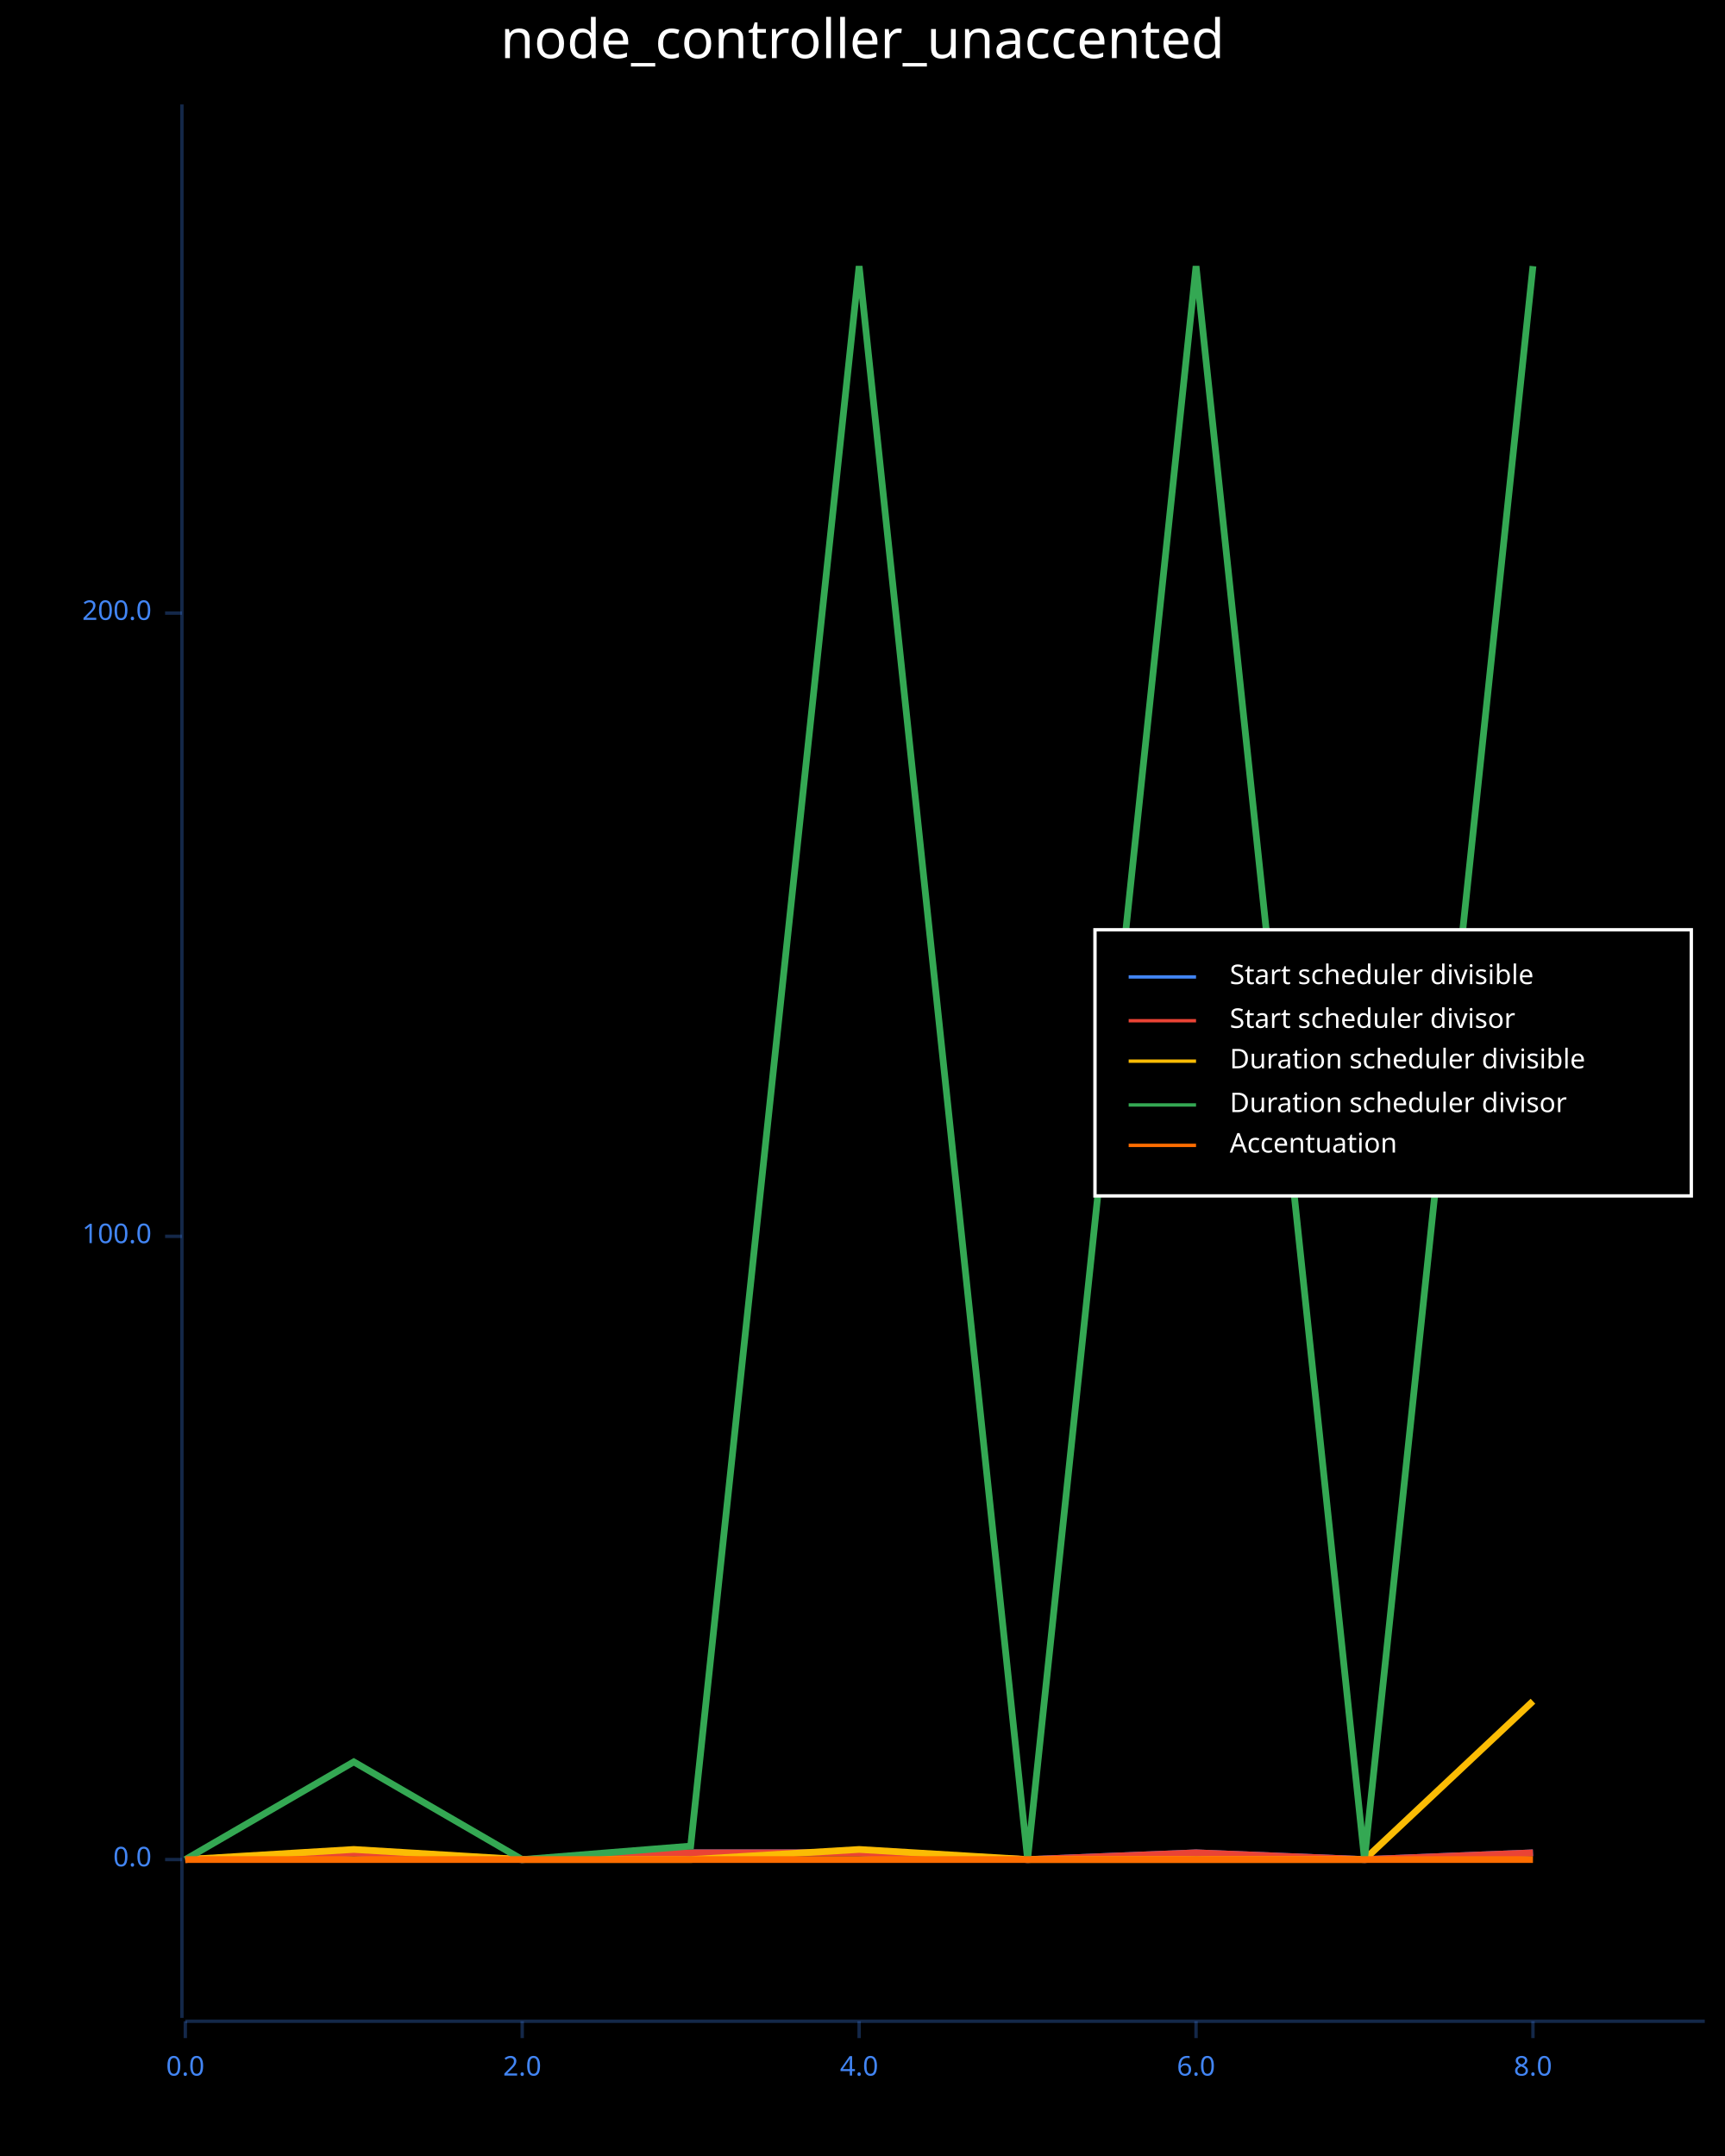
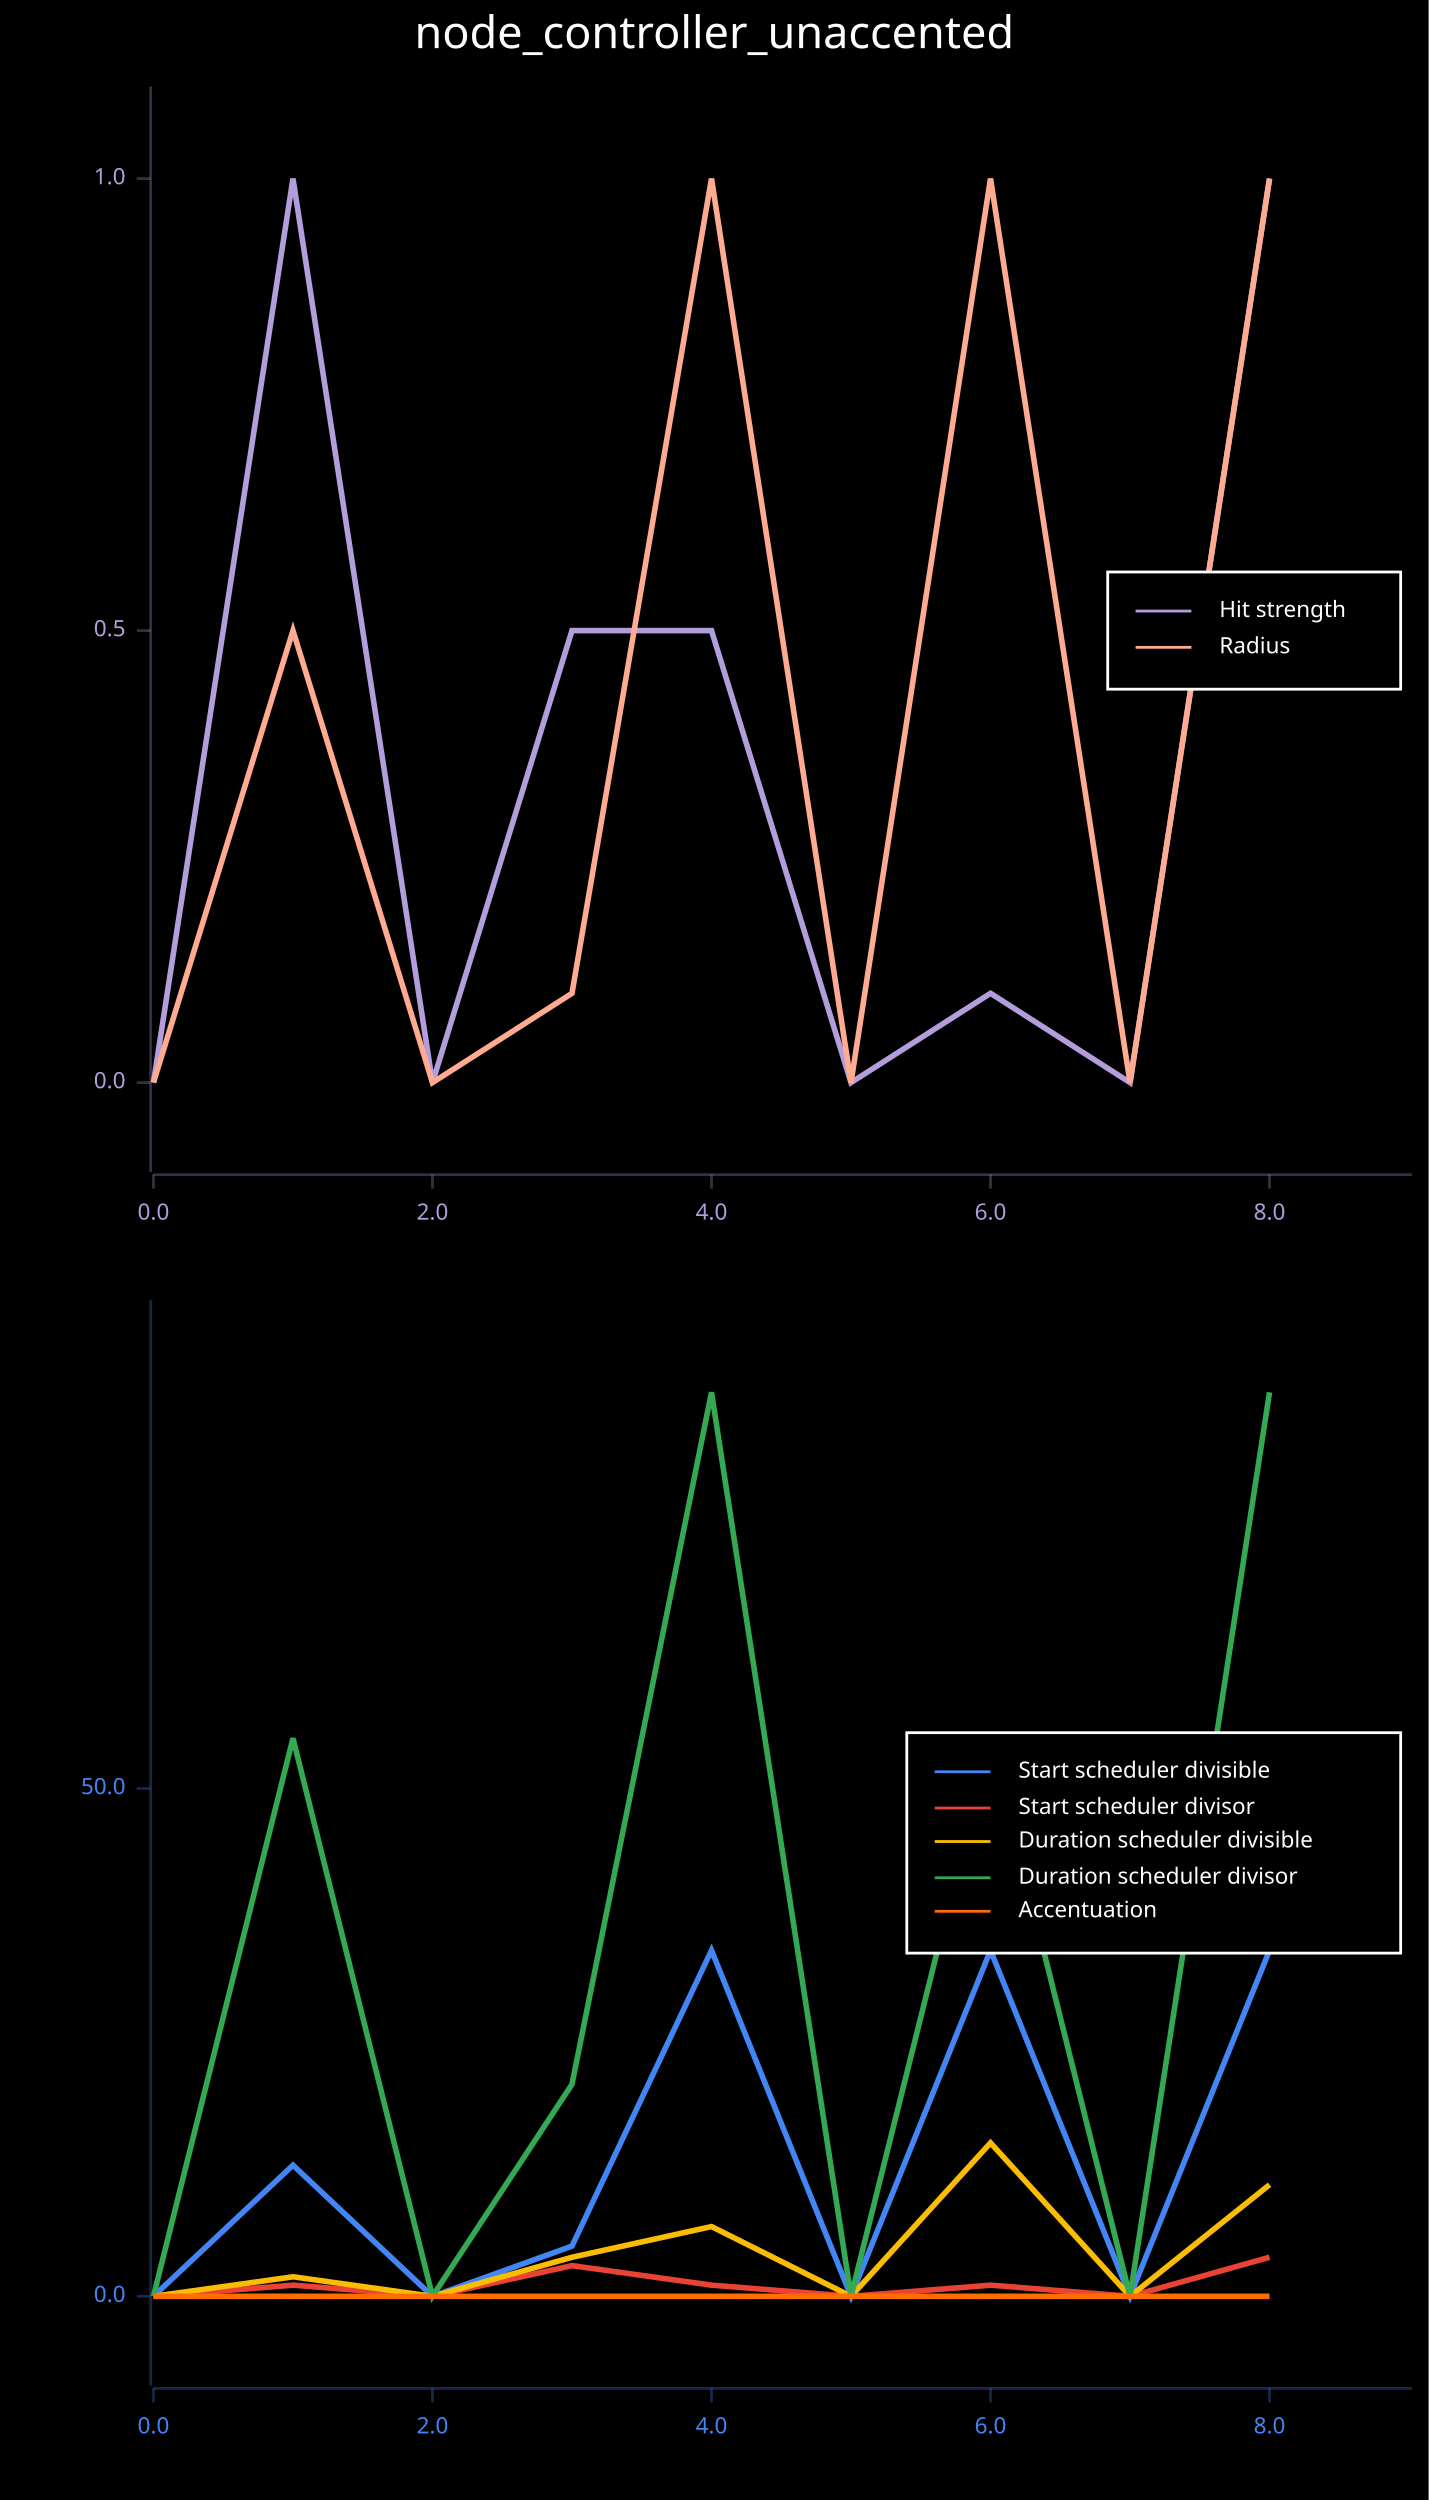
- <svg xmlns="http://www.w3.org/2000/svg" width="512" height="640" viewBox="0 0 512 640">
-   <rect x="0" y="0" width="512" height="640" opacity="1" fill="#000000" stroke="none" />
+ <svg xmlns="http://www.w3.org/2000/svg" width="512" height="896" viewBox="0 0 512 896">
+   <rect x="0" y="0" width="512" height="896" opacity="1" fill="#000000" stroke="none" />
  <text x="256" y="5" dy="0.76em" text-anchor="middle" font-family="sans-serif" font-size="16.129" opacity="1" fill="#FFFFFF">
node_controller_unaccented
</text>
-   <polyline fill="none" opacity="0.3" stroke="#4285F4" stroke-width="1" points="54,31 54,599 " />
-   <text x="45" y="552" dy="0.5ex" text-anchor="end" font-family="sans-serif" font-size="8.065" opacity="1" fill="#4285F4">
+   <polyline fill="none" opacity="0.3" stroke="#B39DDB" stroke-width="1" points="54,31 54,420 " />
+   <text x="45" y="388" dy="0.5ex" text-anchor="end" font-family="sans-serif" font-size="8.065" opacity="1" fill="#B39DDB">
0.0
</text>
-   <polyline fill="none" opacity="0.3" stroke="#4285F4" stroke-width="1" points="49,552 54,552 " />
-   <text x="45" y="367" dy="0.5ex" text-anchor="end" font-family="sans-serif" font-size="8.065" opacity="1" fill="#4285F4">
- 100.0
+   <polyline fill="none" opacity="0.3" stroke="#B39DDB" stroke-width="1" points="49,388 54,388 " />
+   <text x="45" y="226" dy="0.5ex" text-anchor="end" font-family="sans-serif" font-size="8.065" opacity="1" fill="#B39DDB">
+ 0.5
</text>
-   <polyline fill="none" opacity="0.3" stroke="#4285F4" stroke-width="1" points="49,367 54,367 " />
-   <text x="45" y="182" dy="0.5ex" text-anchor="end" font-family="sans-serif" font-size="8.065" opacity="1" fill="#4285F4">
- 200.0
+   <polyline fill="none" opacity="0.3" stroke="#B39DDB" stroke-width="1" points="49,226 54,226 " />
+   <text x="45" y="64" dy="0.5ex" text-anchor="end" font-family="sans-serif" font-size="8.065" opacity="1" fill="#B39DDB">
+ 1.0
</text>
-   <polyline fill="none" opacity="0.3" stroke="#4285F4" stroke-width="1" points="49,182 54,182 " />
-   <polyline fill="none" opacity="0.3" stroke="#4285F4" stroke-width="1" points="55,600 506,600 " />
-   <text x="55" y="610" dy="0.76em" text-anchor="middle" font-family="sans-serif" font-size="8.065" opacity="1" fill="#4285F4">
+   <polyline fill="none" opacity="0.3" stroke="#B39DDB" stroke-width="1" points="49,64 54,64 " />
+   <polyline fill="none" opacity="0.3" stroke="#B39DDB" stroke-width="1" points="55,421 506,421 " />
+   <text x="55" y="431" dy="0.76em" text-anchor="middle" font-family="sans-serif" font-size="8.065" opacity="1" fill="#B39DDB">
0.0
</text>
-   <polyline fill="none" opacity="0.3" stroke="#4285F4" stroke-width="1" points="55,600 55,605 " />
-   <text x="155" y="610" dy="0.76em" text-anchor="middle" font-family="sans-serif" font-size="8.065" opacity="1" fill="#4285F4">
+   <polyline fill="none" opacity="0.3" stroke="#B39DDB" stroke-width="1" points="55,421 55,426 " />
+   <text x="155" y="431" dy="0.76em" text-anchor="middle" font-family="sans-serif" font-size="8.065" opacity="1" fill="#B39DDB">
2.0
</text>
-   <polyline fill="none" opacity="0.3" stroke="#4285F4" stroke-width="1" points="155,600 155,605 " />
-   <text x="255" y="610" dy="0.76em" text-anchor="middle" font-family="sans-serif" font-size="8.065" opacity="1" fill="#4285F4">
+   <polyline fill="none" opacity="0.3" stroke="#B39DDB" stroke-width="1" points="155,421 155,426 " />
+   <text x="255" y="431" dy="0.76em" text-anchor="middle" font-family="sans-serif" font-size="8.065" opacity="1" fill="#B39DDB">
4.0
</text>
-   <polyline fill="none" opacity="0.3" stroke="#4285F4" stroke-width="1" points="255,600 255,605 " />
-   <text x="355" y="610" dy="0.76em" text-anchor="middle" font-family="sans-serif" font-size="8.065" opacity="1" fill="#4285F4">
+   <polyline fill="none" opacity="0.3" stroke="#B39DDB" stroke-width="1" points="255,421 255,426 " />
+   <text x="355" y="431" dy="0.76em" text-anchor="middle" font-family="sans-serif" font-size="8.065" opacity="1" fill="#B39DDB">
6.0
</text>
-   <polyline fill="none" opacity="0.3" stroke="#4285F4" stroke-width="1" points="355,600 355,605 " />
-   <text x="455" y="610" dy="0.76em" text-anchor="middle" font-family="sans-serif" font-size="8.065" opacity="1" fill="#4285F4">
+   <polyline fill="none" opacity="0.3" stroke="#B39DDB" stroke-width="1" points="355,421 355,426 " />
+   <text x="455" y="431" dy="0.76em" text-anchor="middle" font-family="sans-serif" font-size="8.065" opacity="1" fill="#B39DDB">
8.0
</text>
-   <polyline fill="none" opacity="0.3" stroke="#4285F4" stroke-width="1" points="455,600 455,605 " />
-   <polyline fill="none" opacity="1" stroke="#4285F4" stroke-width="2" points="55,552 105,550 155,552 205,550 255,550 305,552 355,550 405,552 455,550 " />
-   <polyline fill="none" opacity="1" stroke="#EA4335" stroke-width="2" points="55,552 105,550 155,552 205,550 255,550 305,552 355,550 405,552 455,550 " />
-   <polyline fill="none" opacity="1" stroke="#FBBC04" stroke-width="2" points="55,552 105,549 155,552 205,552 255,549 305,552 355,552 405,552 455,505 " />
-   <polyline fill="none" opacity="1" stroke="#34A853" stroke-width="2" points="55,552 105,523 155,552 205,548 255,79 305,552 355,79 405,552 455,79 " />
-   <polyline fill="none" opacity="1" stroke="#FF6D00" stroke-width="2" points="55,552 105,552 155,552 205,552 255,552 305,552 355,552 405,552 455,552 " />
-   <rect x="325" y="276" width="177" height="79" opacity="1" fill="#000000" stroke="none" />
-   <rect x="325" y="276" width="177" height="79" opacity="1" fill="none" stroke="#FFFFFF" />
-   <text x="365" y="286" dy="0.76em" text-anchor="start" font-family="sans-serif" font-size="8.065" opacity="1" fill="#FFFFFF">
+   <polyline fill="none" opacity="0.3" stroke="#B39DDB" stroke-width="1" points="455,421 455,426 " />
+   <polyline fill="none" opacity="1" stroke="#B39DDB" stroke-width="2" points="55,388 105,64 155,388 205,226 255,226 305,388 355,356 405,388 455,64 " />
+   <polyline fill="none" opacity="1" stroke="#FFAB91" stroke-width="2" points="55,388 105,226 155,388 205,356 255,64 305,388 355,64 405,388 455,64 " />
+   <rect x="397" y="205" width="105" height="42" opacity="1" fill="#000000" stroke="none" />
+   <rect x="397" y="205" width="105" height="42" opacity="1" fill="none" stroke="#FFFFFF" />
+   <text x="437" y="215" dy="0.76em" text-anchor="start" font-family="sans-serif" font-size="8.065" opacity="1" fill="#FFFFFF">
+ Hit strength
+ </text>
+   <text x="437" y="228" dy="0.76em" text-anchor="start" font-family="sans-serif" font-size="8.065" opacity="1" fill="#FFFFFF">
+ Radius
+ </text>
+   <polyline fill="none" opacity="1" stroke="#B39DDB" stroke-width="1" points="407,219 427,219 " />
+   <polyline fill="none" opacity="1" stroke="#FFAB91" stroke-width="1" points="407,232 427,232 " />
+   <polyline fill="none" opacity="0.3" stroke="#4285F4" stroke-width="1" points="54,466 54,855 " />
+   <text x="45" y="823" dy="0.5ex" text-anchor="end" font-family="sans-serif" font-size="8.065" opacity="1" fill="#4285F4">
+ 0.0
+ </text>
+   <polyline fill="none" opacity="0.3" stroke="#4285F4" stroke-width="1" points="49,823 54,823 " />
+   <text x="45" y="641" dy="0.5ex" text-anchor="end" font-family="sans-serif" font-size="8.065" opacity="1" fill="#4285F4">
+ 50.0
+ </text>
+   <polyline fill="none" opacity="0.3" stroke="#4285F4" stroke-width="1" points="49,641 54,641 " />
+   <polyline fill="none" opacity="0.3" stroke="#4285F4" stroke-width="1" points="55,856 506,856 " />
+   <text x="55" y="866" dy="0.76em" text-anchor="middle" font-family="sans-serif" font-size="8.065" opacity="1" fill="#4285F4">
+ 0.0
+ </text>
+   <polyline fill="none" opacity="0.3" stroke="#4285F4" stroke-width="1" points="55,856 55,861 " />
+   <text x="155" y="866" dy="0.76em" text-anchor="middle" font-family="sans-serif" font-size="8.065" opacity="1" fill="#4285F4">
+ 2.0
+ </text>
+   <polyline fill="none" opacity="0.3" stroke="#4285F4" stroke-width="1" points="155,856 155,861 " />
+   <text x="255" y="866" dy="0.76em" text-anchor="middle" font-family="sans-serif" font-size="8.065" opacity="1" fill="#4285F4">
+ 4.0
+ </text>
+   <polyline fill="none" opacity="0.3" stroke="#4285F4" stroke-width="1" points="255,856 255,861 " />
+   <text x="355" y="866" dy="0.76em" text-anchor="middle" font-family="sans-serif" font-size="8.065" opacity="1" fill="#4285F4">
+ 6.0
+ </text>
+   <polyline fill="none" opacity="0.3" stroke="#4285F4" stroke-width="1" points="355,856 355,861 " />
+   <text x="455" y="866" dy="0.76em" text-anchor="middle" font-family="sans-serif" font-size="8.065" opacity="1" fill="#4285F4">
+ 8.0
+ </text>
+   <polyline fill="none" opacity="0.3" stroke="#4285F4" stroke-width="1" points="455,856 455,861 " />
+   <polyline fill="none" opacity="1" stroke="#4285F4" stroke-width="2" points="55,823 105,776 155,823 205,805 255,699 305,823 355,699 405,823 455,699 " />
+   <polyline fill="none" opacity="1" stroke="#EA4335" stroke-width="2" points="55,823 105,819 155,823 205,812 255,819 305,823 355,819 405,823 455,809 " />
+   <polyline fill="none" opacity="1" stroke="#FBBC04" stroke-width="2" points="55,823 105,816 155,823 205,809 255,798 305,823 355,768 405,823 455,783 " />
+   <polyline fill="none" opacity="1" stroke="#34A853" stroke-width="2" points="55,823 105,623 155,823 205,747 255,499 305,823 355,623 405,823 455,499 " />
+   <polyline fill="none" opacity="1" stroke="#FF6D00" stroke-width="2" points="55,823 105,823 155,823 205,823 255,823 305,823 355,823 405,823 455,823 " />
+   <rect x="325" y="621" width="177" height="79" opacity="1" fill="#000000" stroke="none" />
+   <rect x="325" y="621" width="177" height="79" opacity="1" fill="none" stroke="#FFFFFF" />
+   <text x="365" y="631" dy="0.76em" text-anchor="start" font-family="sans-serif" font-size="8.065" opacity="1" fill="#FFFFFF">
Start scheduler divisible
</text>
-   <text x="365" y="299" dy="0.76em" text-anchor="start" font-family="sans-serif" font-size="8.065" opacity="1" fill="#FFFFFF">
+   <text x="365" y="644" dy="0.76em" text-anchor="start" font-family="sans-serif" font-size="8.065" opacity="1" fill="#FFFFFF">
Start scheduler divisor
</text>
-   <text x="365" y="311" dy="0.76em" text-anchor="start" font-family="sans-serif" font-size="8.065" opacity="1" fill="#FFFFFF">
+   <text x="365" y="656" dy="0.76em" text-anchor="start" font-family="sans-serif" font-size="8.065" opacity="1" fill="#FFFFFF">
Duration scheduler divisible
</text>
-   <text x="365" y="324" dy="0.76em" text-anchor="start" font-family="sans-serif" font-size="8.065" opacity="1" fill="#FFFFFF">
+   <text x="365" y="669" dy="0.76em" text-anchor="start" font-family="sans-serif" font-size="8.065" opacity="1" fill="#FFFFFF">
Duration scheduler divisor
</text>
-   <text x="365" y="336" dy="0.76em" text-anchor="start" font-family="sans-serif" font-size="8.065" opacity="1" fill="#FFFFFF">
+   <text x="365" y="681" dy="0.76em" text-anchor="start" font-family="sans-serif" font-size="8.065" opacity="1" fill="#FFFFFF">
Accentuation
</text>
-   <polyline fill="none" opacity="1" stroke="#4285F4" stroke-width="1" points="335,290 355,290 " />
-   <polyline fill="none" opacity="1" stroke="#EA4335" stroke-width="1" points="335,303 355,303 " />
-   <polyline fill="none" opacity="1" stroke="#FBBC04" stroke-width="1" points="335,315 355,315 " />
-   <polyline fill="none" opacity="1" stroke="#34A853" stroke-width="1" points="335,328 355,328 " />
-   <polyline fill="none" opacity="1" stroke="#FF6D00" stroke-width="1" points="335,340 355,340 " />
+   <polyline fill="none" opacity="1" stroke="#4285F4" stroke-width="1" points="335,635 355,635 " />
+   <polyline fill="none" opacity="1" stroke="#EA4335" stroke-width="1" points="335,648 355,648 " />
+   <polyline fill="none" opacity="1" stroke="#FBBC04" stroke-width="1" points="335,660 355,660 " />
+   <polyline fill="none" opacity="1" stroke="#34A853" stroke-width="1" points="335,673 355,673 " />
+   <polyline fill="none" opacity="1" stroke="#FF6D00" stroke-width="1" points="335,685 355,685 " />
</svg>
